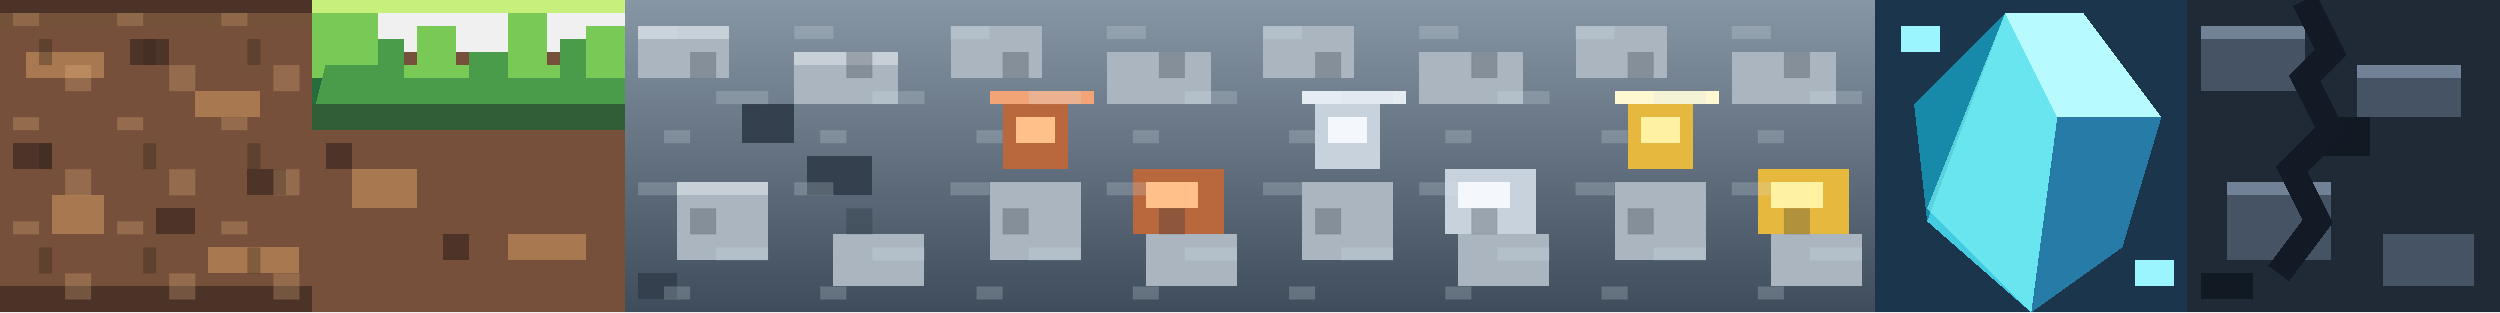
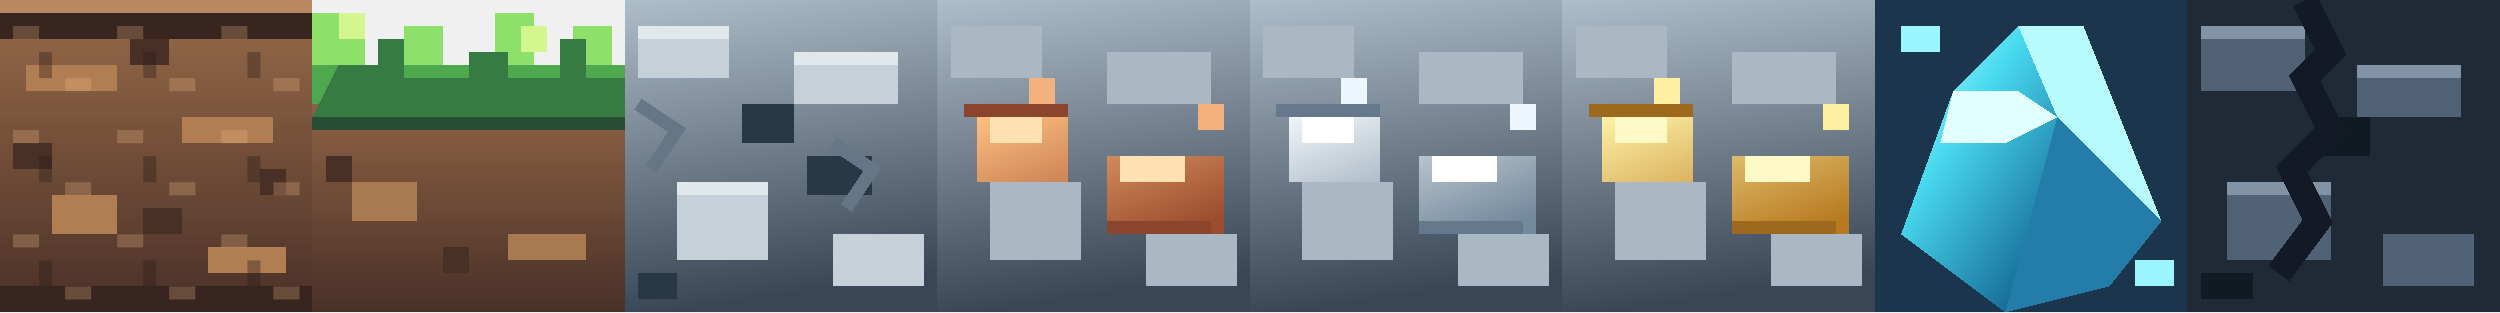
<svg xmlns="http://www.w3.org/2000/svg" width="192" height="24" viewBox="0 0 192 24" shape-rendering="crispEdges">
  <defs>
-     <pattern id="soil" width="8" height="8" patternUnits="userSpaceOnUse">
-       <path d="M1 1h2v1H1zm4 4h2v2H5z" fill="#f4c18a" opacity=".24" />
-       <path d="M3 3h1v2H3z" fill="#35251e" opacity=".35" />
+     <linearGradient id="earth" x2="0" y2="1">
+       <stop stop-color="#986b49" />
+       <stop offset="1" stop-color="#4a3028" />
+     </linearGradient>
+     <linearGradient id="rock" x2=".15" y2="1">
+       <stop stop-color="#aebdca" />
+       <stop offset="1" stop-color="#394655" />
+     </linearGradient>
+     <linearGradient id="copper" x2=".8" y2="1">
+       <stop stop-color="#ffbf80" />
+       <stop offset="1" stop-color="#9b4d2e" />
+     </linearGradient>
+     <linearGradient id="iron" x2=".8" y2="1">
+       <stop stop-color="#f0f5f8" />
+       <stop offset="1" stop-color="#73899c" />
+     </linearGradient>
+     <linearGradient id="gold" x2=".8" y2="1">
+       <stop stop-color="#fff1a6" />
+       <stop offset="1" stop-color="#b77a20" />
+     </linearGradient>
+     <linearGradient id="crystal" x2=".8" y2="1">
+       <stop stop-color="#c8ffff" />
+       <stop offset=".4" stop-color="#48d9ef" />
+       <stop offset="1" stop-color="#12608e" />
+     </linearGradient>
+     <pattern id="grain" width="8" height="8" patternUnits="userSpaceOnUse">
+       <path d="M1 2h2v1H1zm4 4h2v1H5z" fill="#f5c18b" opacity=".25" />
+       <path d="M3 4h1v2H3z" fill="#261a17" opacity=".35" />
    </pattern>
-     <pattern id="rock" width="12" height="12" patternUnits="userSpaceOnUse">
-       <path d="M1 2h3v1H1zm6 5h4v1H7zM3 10h2v1H3z" fill="#d5e0e8" opacity=".23" />
-       <path d="M5 4h2v2H5z" fill="#202a36" opacity=".28" />
-     </pattern>
-     <linearGradient id="oreBase" x2="0" y2="1">
-       <stop stop-color="#8796a5" />
-       <stop offset="1" stop-color="#3f4c5b" />
-     </linearGradient>
  </defs>
  <g>
-     <rect width="24" height="24" fill="#76503a" />
-     <path d="M0 0h24v2H0zM0 22h24v2H0z" fill="#4c3328" />
-     <path d="M2 4h6v2H2zm13 3h5v2h-5zM4 15h4v3H4zm12 4h7v2h-7z" fill="#a87950" />
-     <path d="M10 3h3v2h-3zM1 11h3v2H1zm11 5h3v2h-3zM19 13h3v2h-3z" fill="#4e3428" />
-     <rect width="24" height="24" fill="url(#soil)" />
-     <path d="M0 1h24v1H0z" fill="#c18d5b" opacity=".35" />
+     <rect width="24" height="24" fill="url(#earth)" />
+     <path d="M0 1h24v2H0zM0 22h24v2H0z" fill="#38251f" />
+     <path d="M2 5h7v2H2zm12 4h7v2h-7zM4 15h5v3H4zm12 4h6v2h-6z" fill="#b17d52" />
+     <path d="M10 3h3v2h-3zM1 11h3v2H1zm10 5h3v2h-3zM20 13h2v2h-2z" fill="#493026" />
+     <path d="M0 0h24v1H0z" fill="#d3a176" opacity=".55" />
+     <rect width="24" height="24" fill="url(#grain)" />
  </g>
  <g transform="translate(24)">
-     <rect y="4" width="24" height="20" fill="#76503a" />
-     <path d="M0 5h24v3H0z" fill="#286b3c" />
-     <path d="M0 1h5v4h3V2h3v3h4V1h3v4h3V2h3v4H0z" fill="#79c957" />
-     <path d="M1 5h4V3h2v3h5V4h3v2h4V3h2v3h3v3H0z" fill="#4a9c4b" />
-     <path d="M0 8h24v2H0z" fill="#315e36" />
-     <path d="M3 13h5v3H3zm12 5h6v2h-6z" fill="#a87950" />
-     <path d="M1 11h2v2H1zm9 7h2v2h-2z" fill="#4e3428" />
-     <path d="M0 0h24v1H0z" fill="#c7ef7b" />
+     <rect y="5" width="24" height="19" fill="url(#earth)" />
+     <path d="M0 5h24v3H0z" fill="#23613a" />
+     <path d="M0 1h4v4h3V2h3v3h4V1h3v4h3V2h3v4H0z" fill="#8de16b" />
+     <path d="M0 5h24v3H0z" fill="#4da84e" />
+     <path d="M2 5h3V3h2v3h5V4h3v2h4V3h2v3h3v3H0z" fill="#357b42" />
+     <path d="M0 9h24v1H0z" fill="#274e35" />
+     <path d="M3 14h5v3H3zm12 4h6v2h-6z" fill="#a97950" />
+     <path d="M1 12h2v2H1zm9 7h2v2h-2z" fill="#493026" />
+     <path d="M2 1h2v2H2zm14 1h2v2h-2z" fill="#d3f78e" />
  </g>
  <g transform="translate(48)">
-     <rect width="24" height="24" fill="url(#oreBase)" />
-     <path d="M1 2h7v4H1zm12 2h8v4h-8zM4 14h7v6H4zm12 4h7v4h-7z" fill="#aab5bf" />
-     <path d="M1 2h7v1H1zm12 2h8v1h-8zM4 14h7v1H4z" fill="#e0e6eb" opacity=".55" />
-     <path d="M9 8h4v3H9zM1 21h3v2H1zM14 12h5v3h-5z" fill="#34404d" />
    <rect width="24" height="24" fill="url(#rock)" />
+     <path d="M1 2h7v4H1zm12 2h8v4h-8zM4 14h7v6H4zm12 4h7v4h-7z" fill="#c5d0d8" />
+     <path d="M1 2h7v1H1zm12 2h8v1h-8zM4 14h7v1H4z" fill="#f0f5f8" opacity=".65" />
+     <path d="M9 8h4v3H9zM1 21h3v2H1zM14 12h5v3h-5z" fill="#293846" />
+     <path d="m1 8 3 2-2 3m14-2 3 2-2 3" fill="none" stroke="#657686" stroke-width="1" />
  </g>
  <g transform="translate(72)">
-     <rect width="24" height="24" fill="url(#oreBase)" />
-     <path d="M1 2h7v4H1zm12 2h8v4h-8zM4 14h7v6H4zm12 4h7v4h-7z" fill="#aab5bf" />
-     <path d="M5 8h5v5H5zm10 5h7v5h-7z" fill="#b9683d" />
-     <path d="M6 9h3v2H6zm10 5h4v2h-4z" fill="#ffc08a" />
-     <path d="M4 7h8v1H4z" fill="#f2a477" />
    <rect width="24" height="24" fill="url(#rock)" />
+     <path d="M1 2h7v4H1zm12 2h8v4h-8zM4 14h7v6H4zm12 4h7v4h-7z" fill="#aab8c3" />
+     <path d="M3 9h7v5H3zm10 3h9v6h-9z" fill="url(#copper)" />
+     <path d="M4 9h4v2H4zm10 3h5v2h-5z" fill="#ffe0b1" />
+     <path d="M2 8h8v1H2zm11 9h8v1h-8z" fill="#8b452d" />
+     <path d="M7 6h2v2H7zM20 8h2v2h-2z" fill="#f3b27d" />
  </g>
  <g transform="translate(96)">
-     <rect width="24" height="24" fill="url(#oreBase)" />
-     <path d="M1 2h7v4H1zm12 2h8v4h-8zM4 14h7v6H4zm12 4h7v4h-7z" fill="#aab5bf" />
-     <path d="M5 8h5v5H5zm10 5h7v5h-7z" fill="#c7d2dc" />
-     <path d="M6 9h3v2H6zm10 5h4v2h-4z" fill="#f4f8fc" />
-     <path d="M4 7h8v1H4z" fill="#e6edf2" />
    <rect width="24" height="24" fill="url(#rock)" />
+     <path d="M1 2h7v4H1zm12 2h8v4h-8zM4 14h7v6H4zm12 4h7v4h-7z" fill="#aab8c3" />
+     <path d="M3 9h7v5H3zm10 3h9v6h-9z" fill="url(#iron)" />
+     <path d="M4 9h4v2H4zm10 3h5v2h-5z" fill="#fff" />
+     <path d="M2 8h8v1H2zm11 9h8v1h-8z" fill="#64798b" />
+     <path d="M7 6h2v2H7zM20 8h2v2h-2z" fill="#edf6fc" />
  </g>
  <g transform="translate(120)">
-     <rect width="24" height="24" fill="url(#oreBase)" />
-     <path d="M1 2h7v4H1zm12 2h8v4h-8zM4 14h7v6H4zm12 4h7v4h-7z" fill="#aab5bf" />
-     <path d="M5 8h5v5H5zm10 5h7v5h-7z" fill="#e7b83e" />
-     <path d="M6 9h3v2H6zm10 5h4v2h-4z" fill="#fff2a3" />
-     <path d="M4 7h8v1H4z" fill="#fff8d1" />
    <rect width="24" height="24" fill="url(#rock)" />
+     <path d="M1 2h7v4H1zm12 2h8v4h-8zM4 14h7v6H4zm12 4h7v4h-7z" fill="#aab8c3" />
+     <path d="M3 9h7v5H3zm10 3h9v6h-9z" fill="url(#gold)" />
+     <path d="M4 9h4v2H4zm10 3h5v2h-5z" fill="#fff8c7" />
+     <path d="M2 8h8v1H2zm11 9h8v1h-8z" fill="#9d691e" />
+     <path d="M7 6h2v2H7zM20 8h2v2h-2z" fill="#fff0a1" />
  </g>
  <g transform="translate(144)">
    <rect width="24" height="24" fill="#1b354c" />
-     <path d="M3 8 10 1h6l6 8-3 10-7 5-8-7z" fill="#168aa8" />
-     <path d="m10 1 4 8-2 15-8-7z" fill="#43cce1" />
-     <path d="m10 1 6 0 6 8-8 0z" fill="#b7fbff" />
-     <path d="m14 9 8 0-3 10-7 5z" fill="#277ca7" />
-     <path d="m4 16 6-15 4 8-2 15z" fill="#78eff5" opacity=".7" />
+     <path d="M2 18 6 7 11 2 16 7 22 17 18 22 10 24z" fill="#155d83" />
+     <path d="M6 7 11 2 14 9 10 24 2 18z" fill="url(#crystal)" />
+     <path d="M11 2h5l6 15-8-8z" fill="#b7fbff" />
+     <path d="m14 9 8 8-4 5-8 2z" fill="#247ca9" />
+     <path d="M6 7h5l3 2-4 2H5z" fill="#e1ffff" />
    <path d="M2 2h3v2H2zm18 18h3v2h-3z" fill="#9af5ff" />
  </g>
  <g transform="translate(168)">
    <rect width="24" height="24" fill="#202936" />
-     <path d="M1 2h8v5H1zm12 3h8v4h-8zM3 14h8v6H3zm12 4h7v4h-7z" fill="#465365" />
-     <path d="M1 2h8v1H1zm12 3h8v1h-8zM3 14h8v1H3z" fill="#718196" />
+     <path d="M1 2h8v5H1zm12 3h8v4h-8zM3 14h8v6H3zm12 4h7v4h-7z" fill="#526276" />
+     <path d="M1 2h8v1H1zm12 3h8v1h-8zM3 14h8v1H3z" fill="#8293a5" />
    <path d="M10 9h4v3h-4zM1 21h4v2H1z" fill="#111923" />
    <path d="m9 0 2 4-2 2 2 4-3 3 2 4-3 4" fill="none" stroke="#131a25" stroke-width="2" />
  </g>
</svg>
